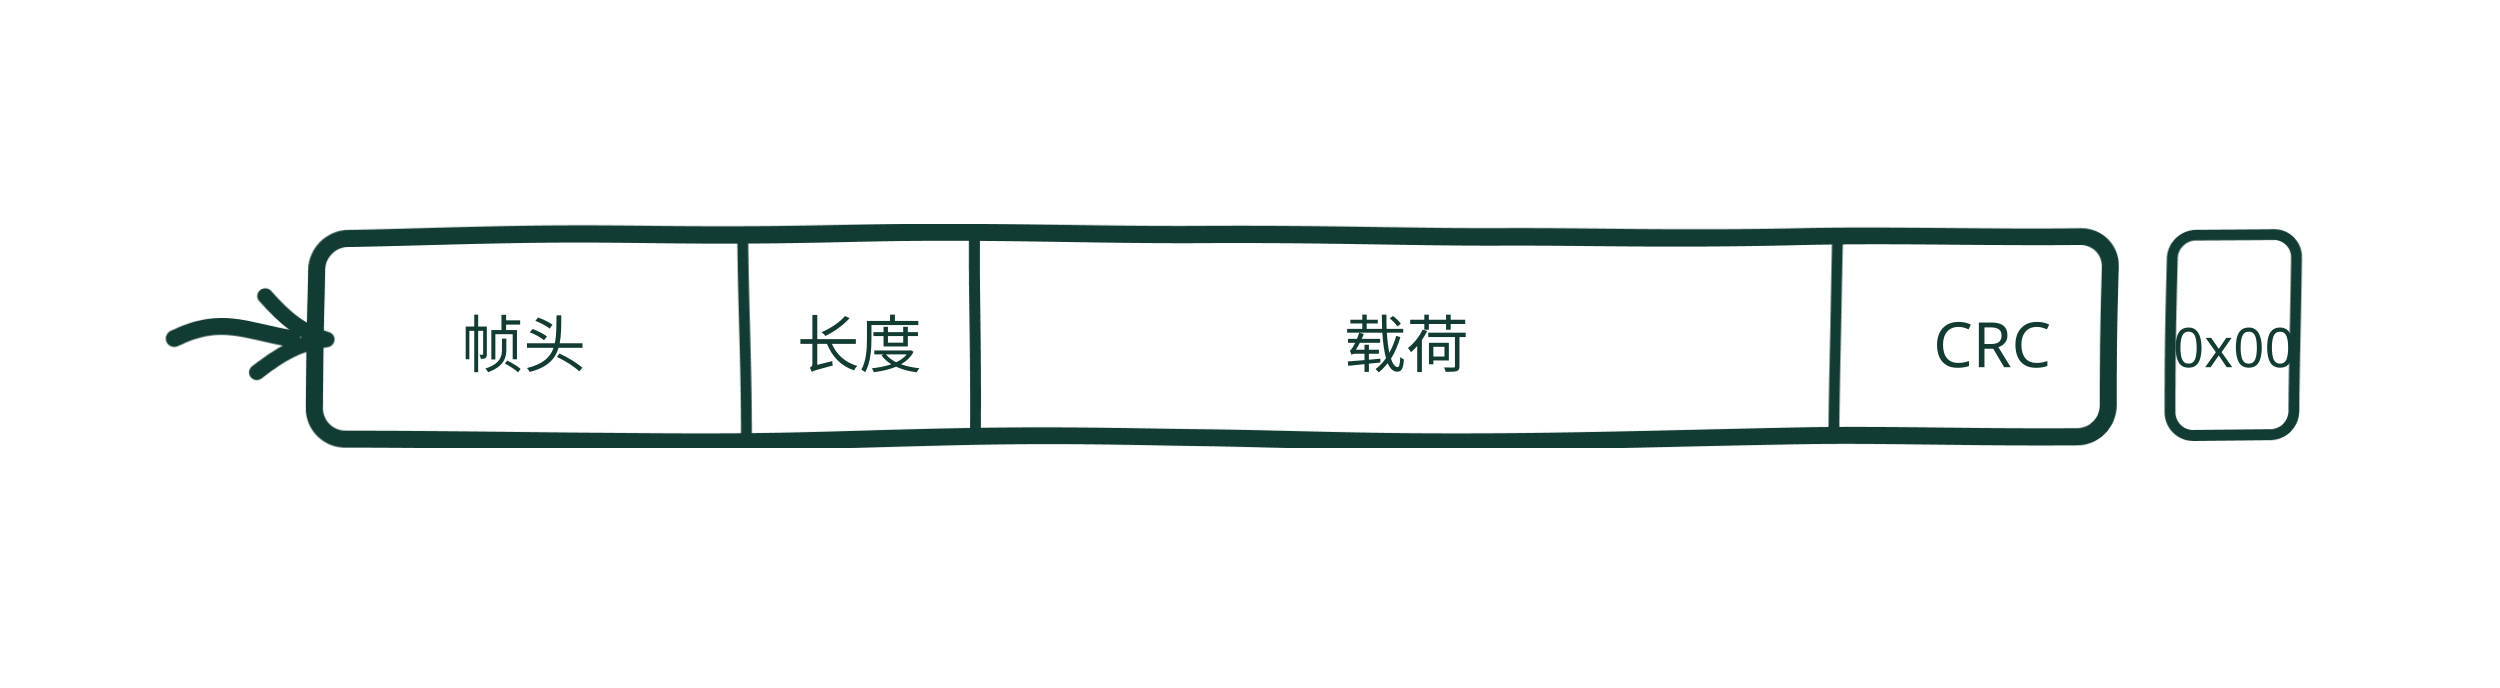
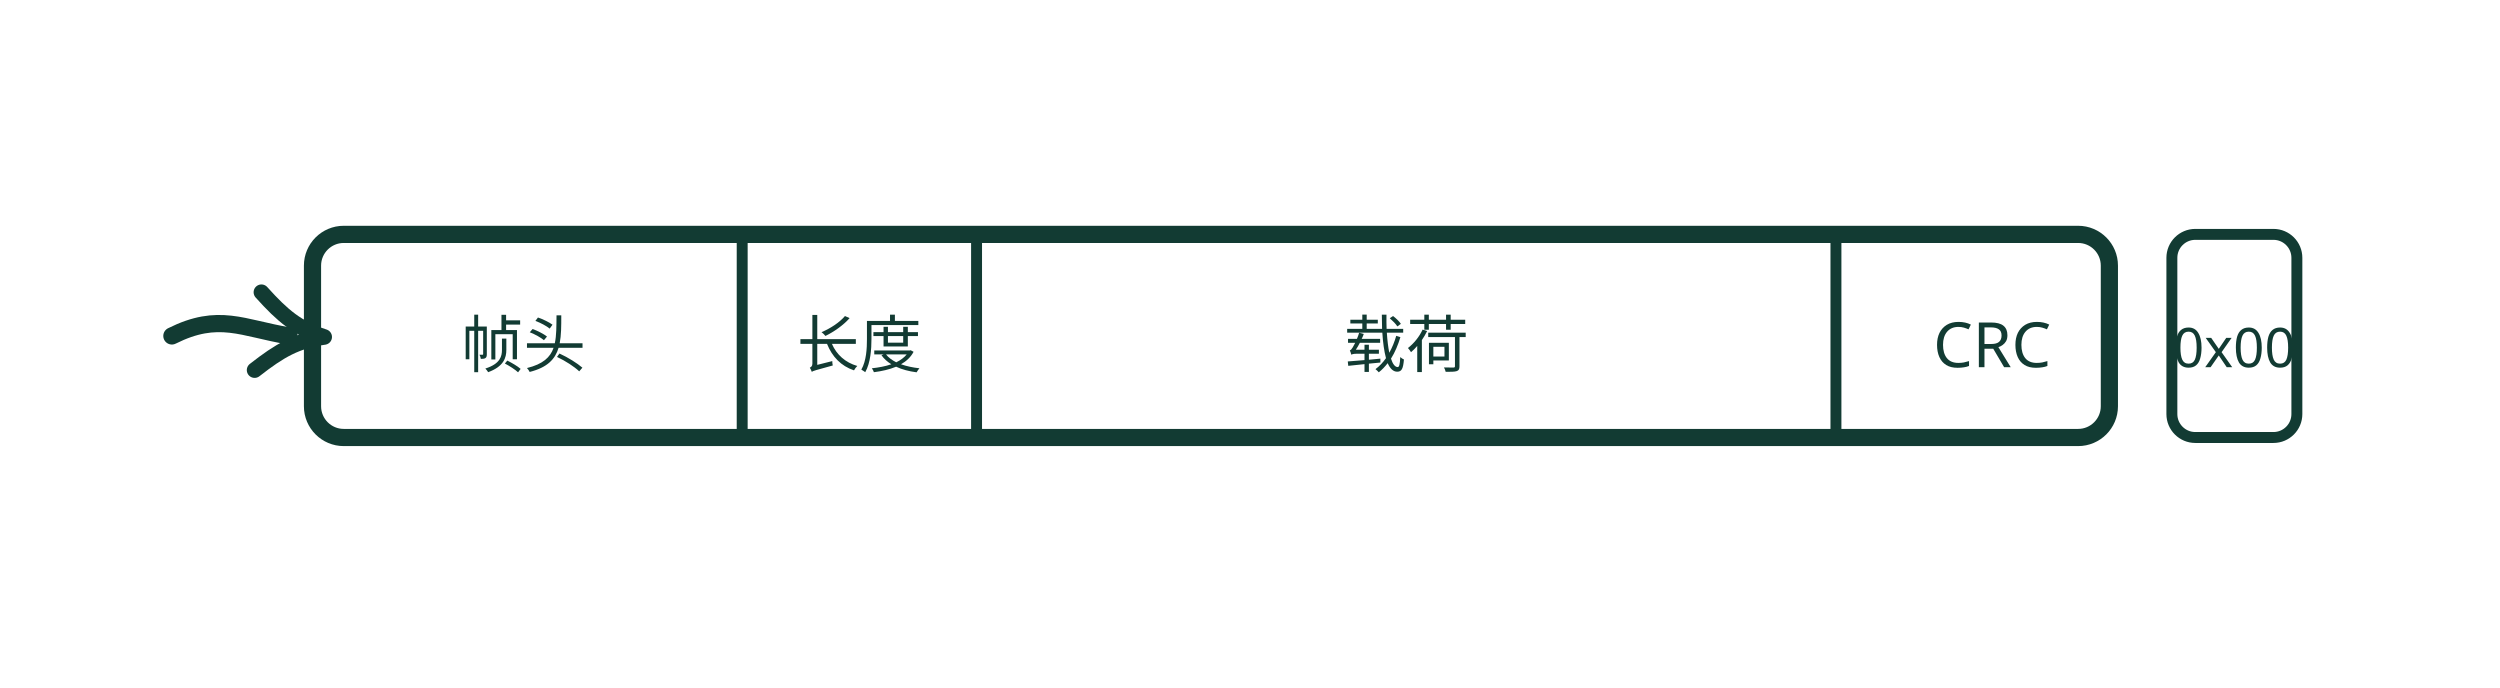
<svg xmlns="http://www.w3.org/2000/svg" viewBox="0 0 320 88" role="img" aria-label="帧头长度载荷CRC四段帧条，0x00收尾" fill="none" stroke="var(--cover-ink, #123b33)" stroke-linecap="round" stroke-linejoin="round">
-   <defs>
-     <filter id="hw-c-08-framed-protocol" x="-5%" y="-5%" width="110%" height="110%">
-       <feTurbulence type="fractalNoise" baseFrequency="0.013" numOctaves="2" seed="73" result="n" />
-       <feDisplacementMap in="SourceGraphic" in2="n" scale="3.2" />
-     </filter>
-   </defs>
-   <g filter="url(#hw-c-08-framed-protocol)">
-     <path d="M22 43 C 28 40, 31 42, 37 43" stroke-width="2.2" />
-     <path d="M-7 -5 C -4 -2.2, -2 -0.8, 1.5 0 C -2 0.8, -4 2.2, -7 5" stroke-width="2" transform="translate(40 43) rotate(5)" />
-     <rect x="40" y="30" width="230" height="26" rx="4" stroke-width="2.2" />
-     <path d="M95 30 L 95 56" stroke-width="1.4" />
-     <path d="M125 30 L 125 56" stroke-width="1.4" />
-     <path d="M235 30 L 235 56" stroke-width="1.4" />
-     <rect x="278" y="30" width="16" height="26" rx="3" stroke-width="1.4" />
-   </g>
+   <path d="M22 43 C 28 40, 31 42, 37 43" stroke-width="2.2" />
+   <path d="M-7 -5 C -4 -2.2, -2 -0.8, 1.5 0 C -2 0.8, -4 2.2, -7 5" stroke-width="2" transform="translate(40 43) rotate(5)" />
+   <rect x="40" y="30" width="230" height="26" rx="4" stroke-width="2.2" />
+   <path d="M95 30 L 95 56" stroke-width="1.4" />
+   <path d="M125 30 L 125 56" stroke-width="1.4" />
+   <path d="M235 30 L 235 56" stroke-width="1.4" />
+   <rect x="278" y="30" width="16" height="26" rx="3" stroke-width="1.4" />
  <text x="67" y="47" font-size="8" font-family="sans-serif" fill="var(--cover-ink, #123b33)" stroke="none" text-anchor="middle">帧头</text>
  <text x="110" y="47" font-size="8" font-family="sans-serif" fill="var(--cover-ink, #123b33)" stroke="none" text-anchor="middle">长度</text>
  <text x="180" y="47" font-size="8" font-family="sans-serif" fill="var(--cover-ink, #123b33)" stroke="none" text-anchor="middle">载荷</text>
  <text x="255" y="47" font-size="8" font-family="sans-serif" fill="var(--cover-ink, #123b33)" stroke="none" text-anchor="middle">CRC</text>
  <text x="286" y="47" font-size="7" font-family="sans-serif" fill="var(--cover-ink, #123b33)" stroke="none" text-anchor="middle">0x00</text>
</svg>
